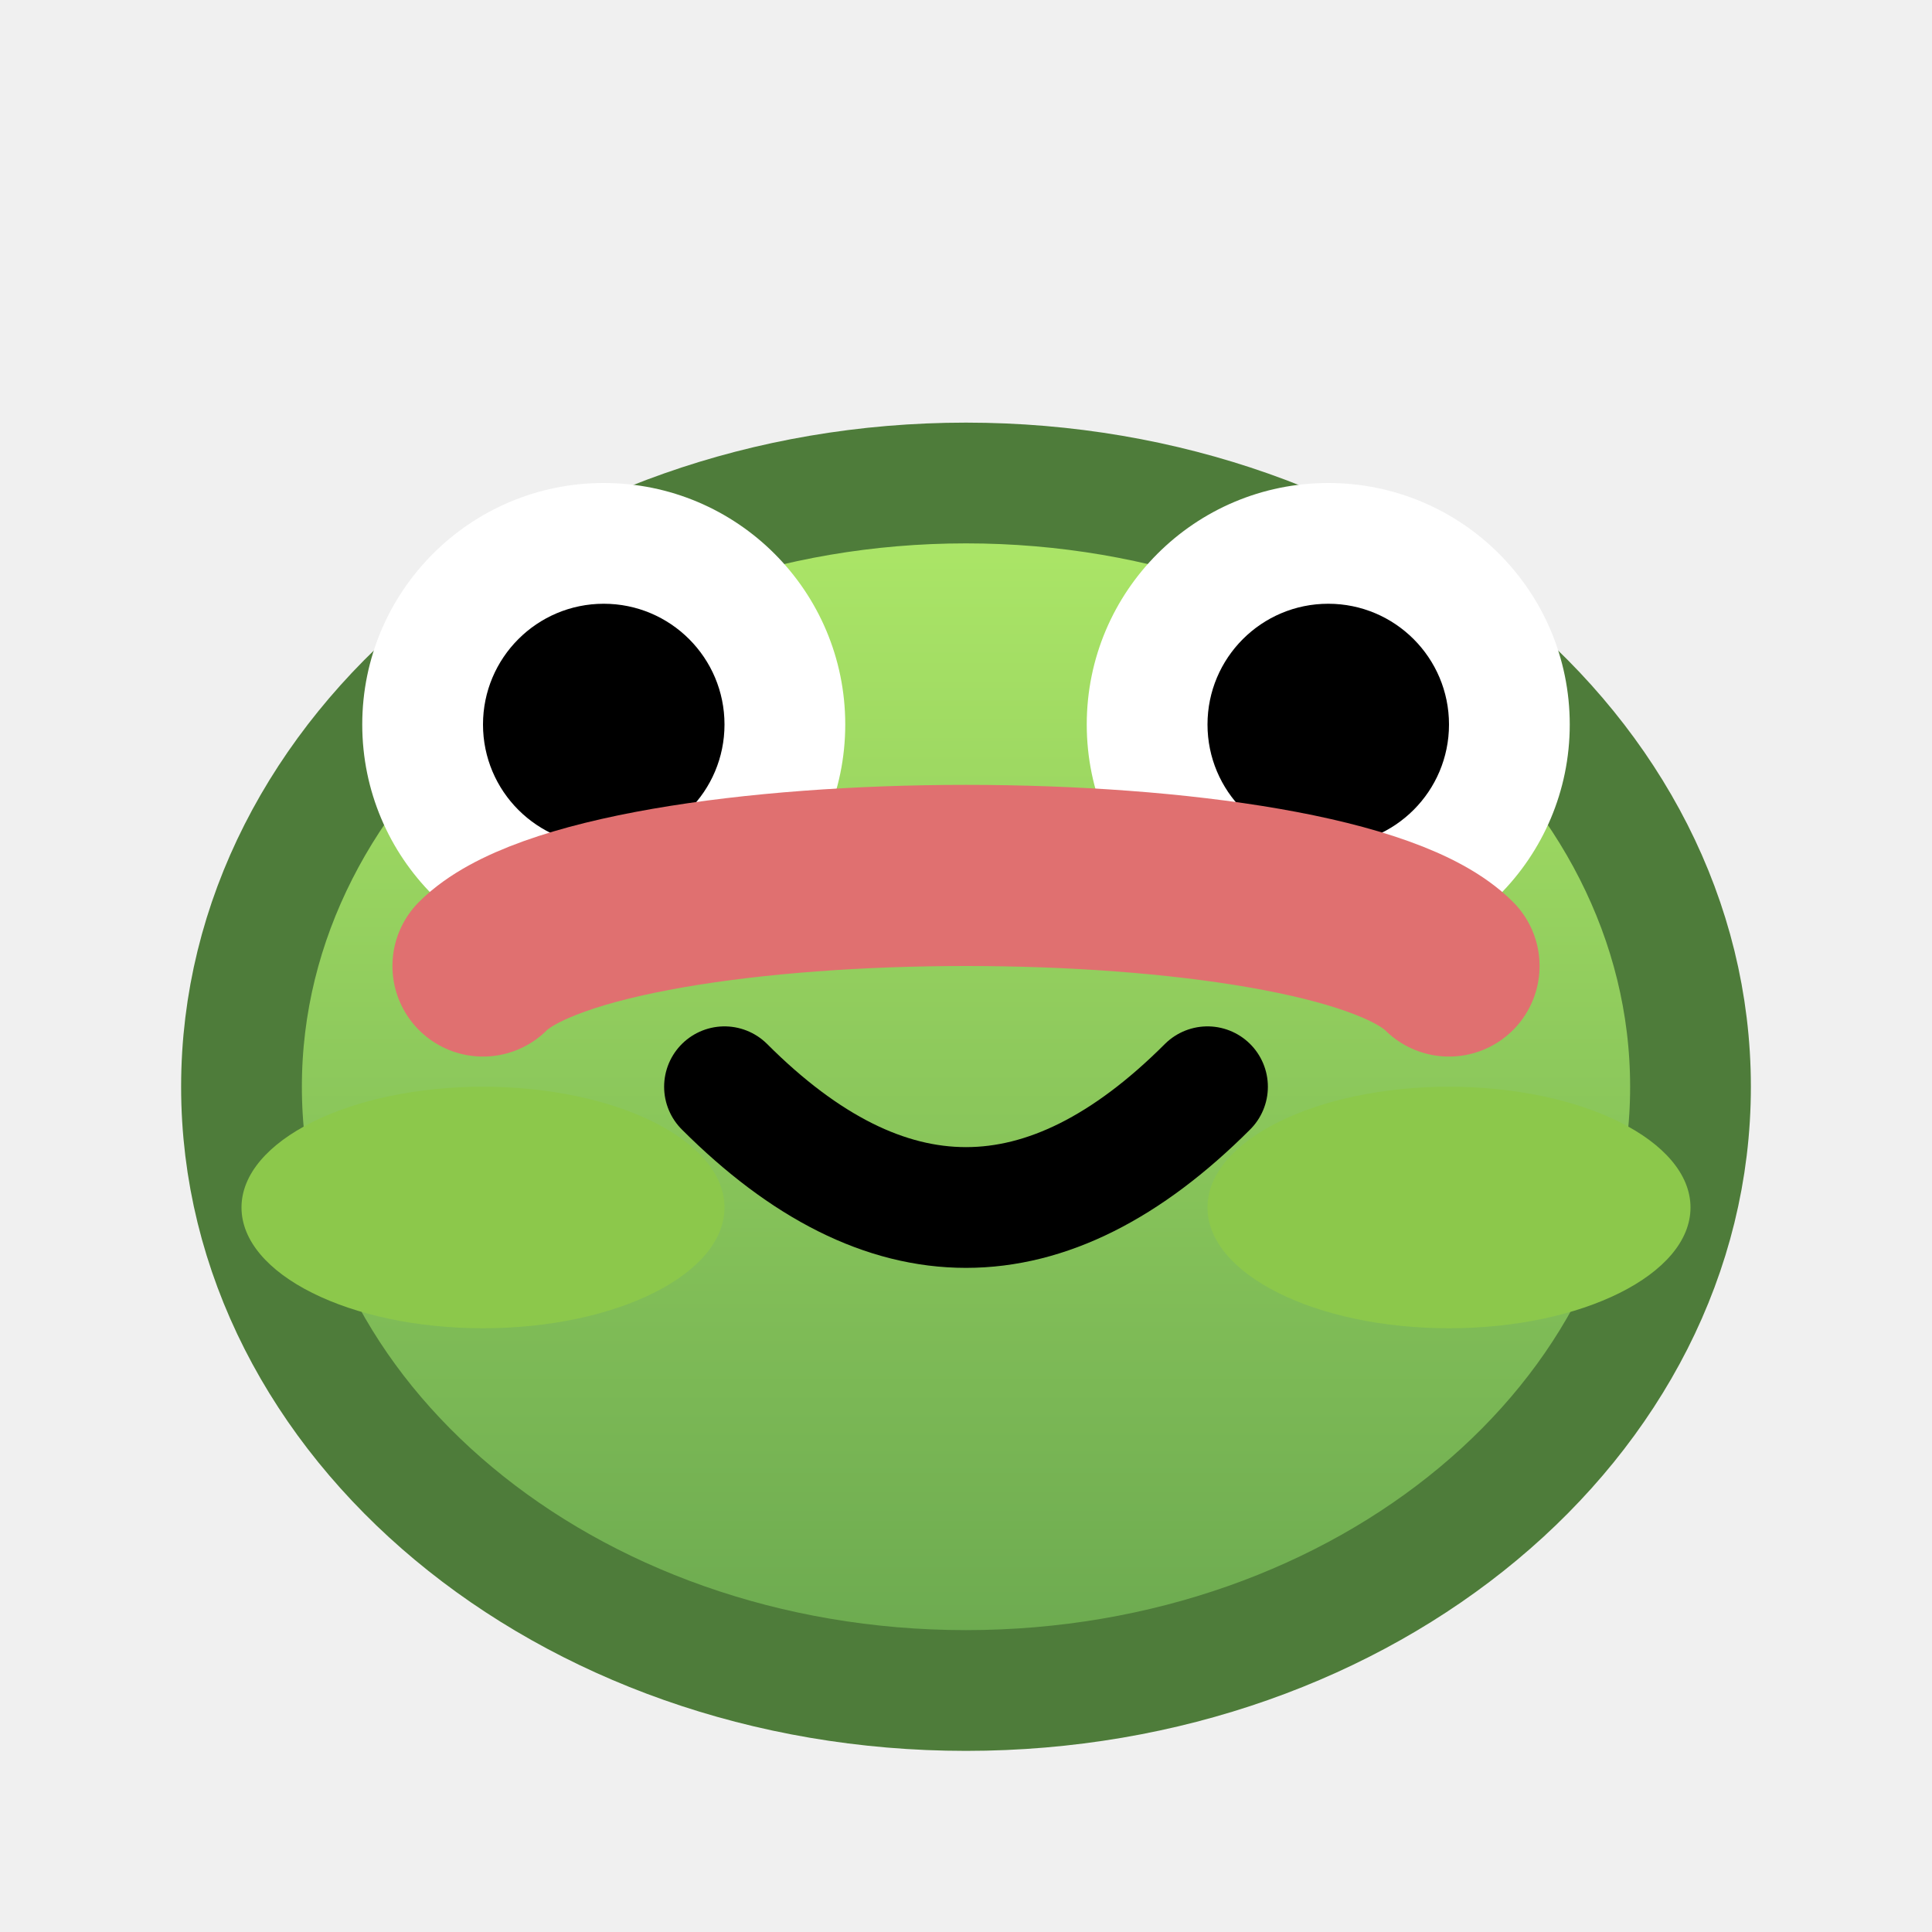
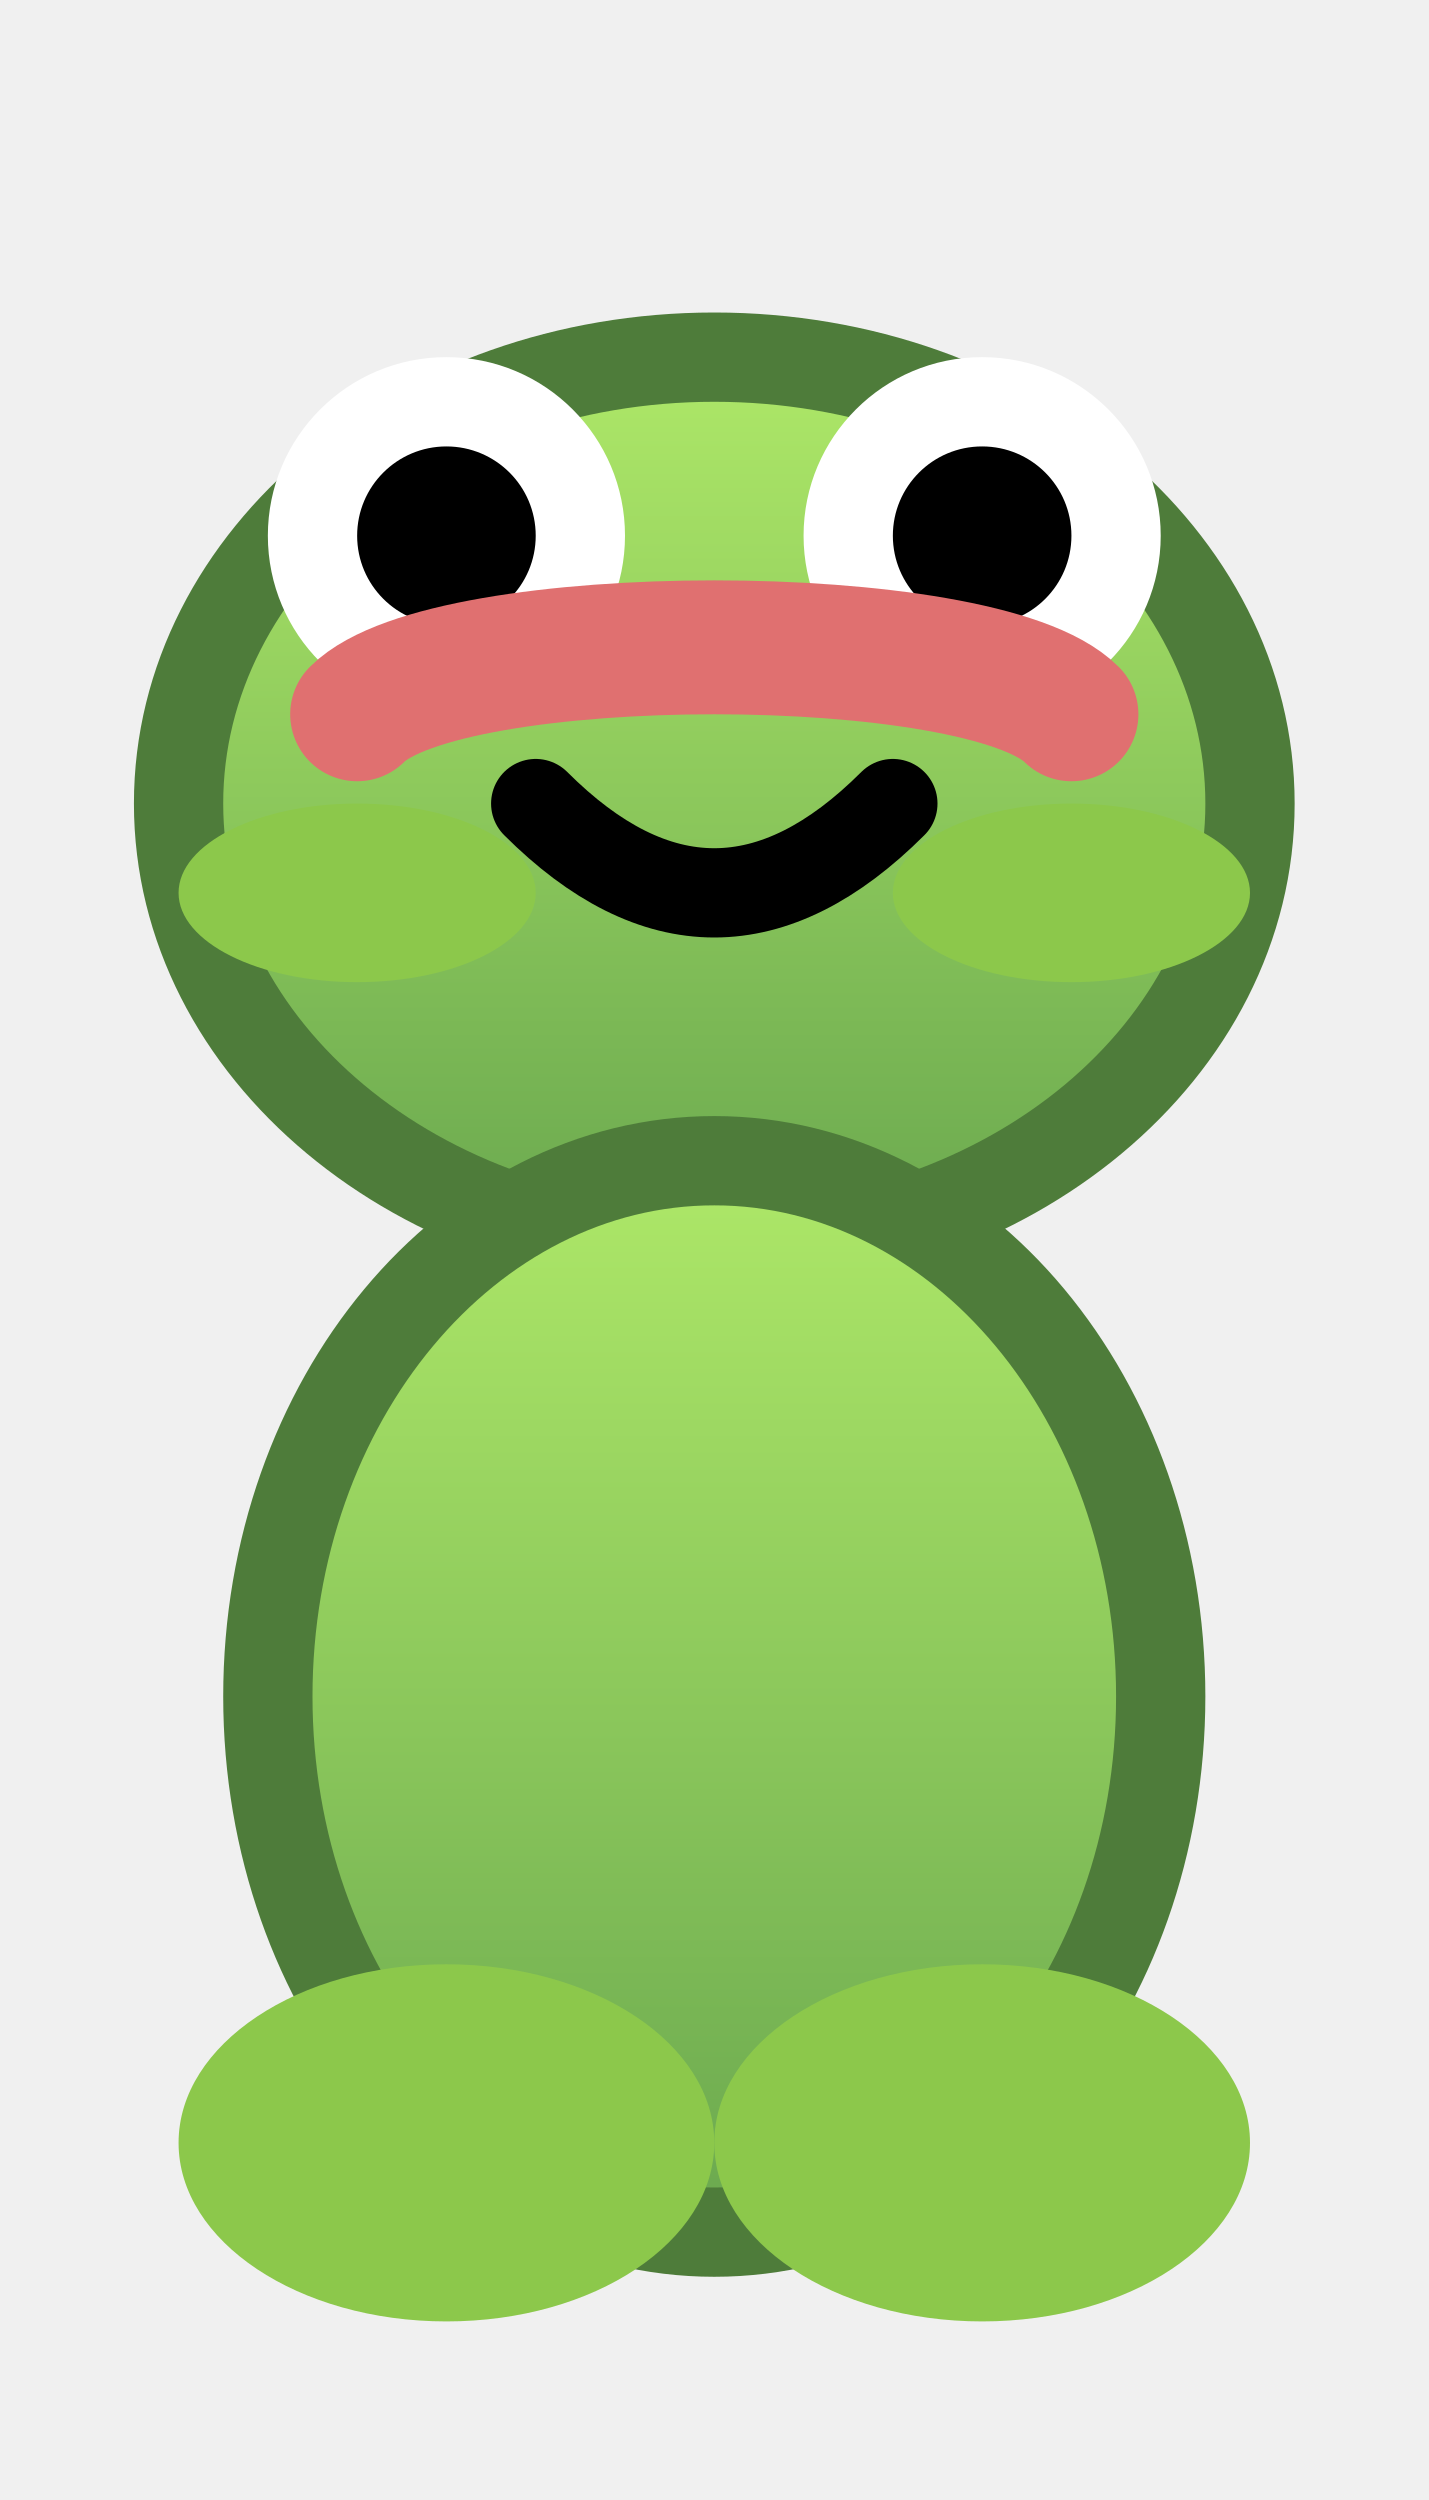
- <svg xmlns="http://www.w3.org/2000/svg" width="32" height="32">
+ <svg xmlns="http://www.w3.org/2000/svg" width="32" height="56">
  <defs>
    <linearGradient id="frogBody" x1="0" y1="0" x2="0" y2="1">
      <stop offset="0%" stop-color="#aee868" />
      <stop offset="100%" stop-color="#6aa84f" />
    </linearGradient>
  </defs>
  <ellipse cx="16" cy="18" rx="12" ry="10" fill="url(#frogBody)" stroke="#4e7c3a" stroke-width="2" />
  <ellipse cx="8" cy="20" rx="4" ry="2" fill="#8cc84b" />
  <ellipse cx="24" cy="20" rx="4" ry="2" fill="#8cc84b" />
  <circle cx="10" cy="12" r="4" fill="#ffffff" />
  <circle cx="22" cy="12" r="4" fill="#ffffff" />
  <circle cx="10" cy="12" r="2" fill="#000000" />
  <circle cx="22" cy="12" r="2" fill="#000000" />
  <path d="M12 18 Q16 22 20 18" stroke="#000000" stroke-width="2" fill="none" stroke-linecap="round" />
  <path d="M8 16 C10 14, 22 14, 24 16" stroke="#e07070" stroke-width="3" fill="none" stroke-linecap="round" />
+   <ellipse cx="16" cy="38" rx="10" ry="12" fill="url(#frogBody)" stroke="#4e7c3a" stroke-width="2" />
+   <ellipse cx="10" cy="48" rx="6" ry="4" fill="#8cc84b" />
+   <ellipse cx="22" cy="48" rx="6" ry="4" fill="#8cc84b" />
</svg>
